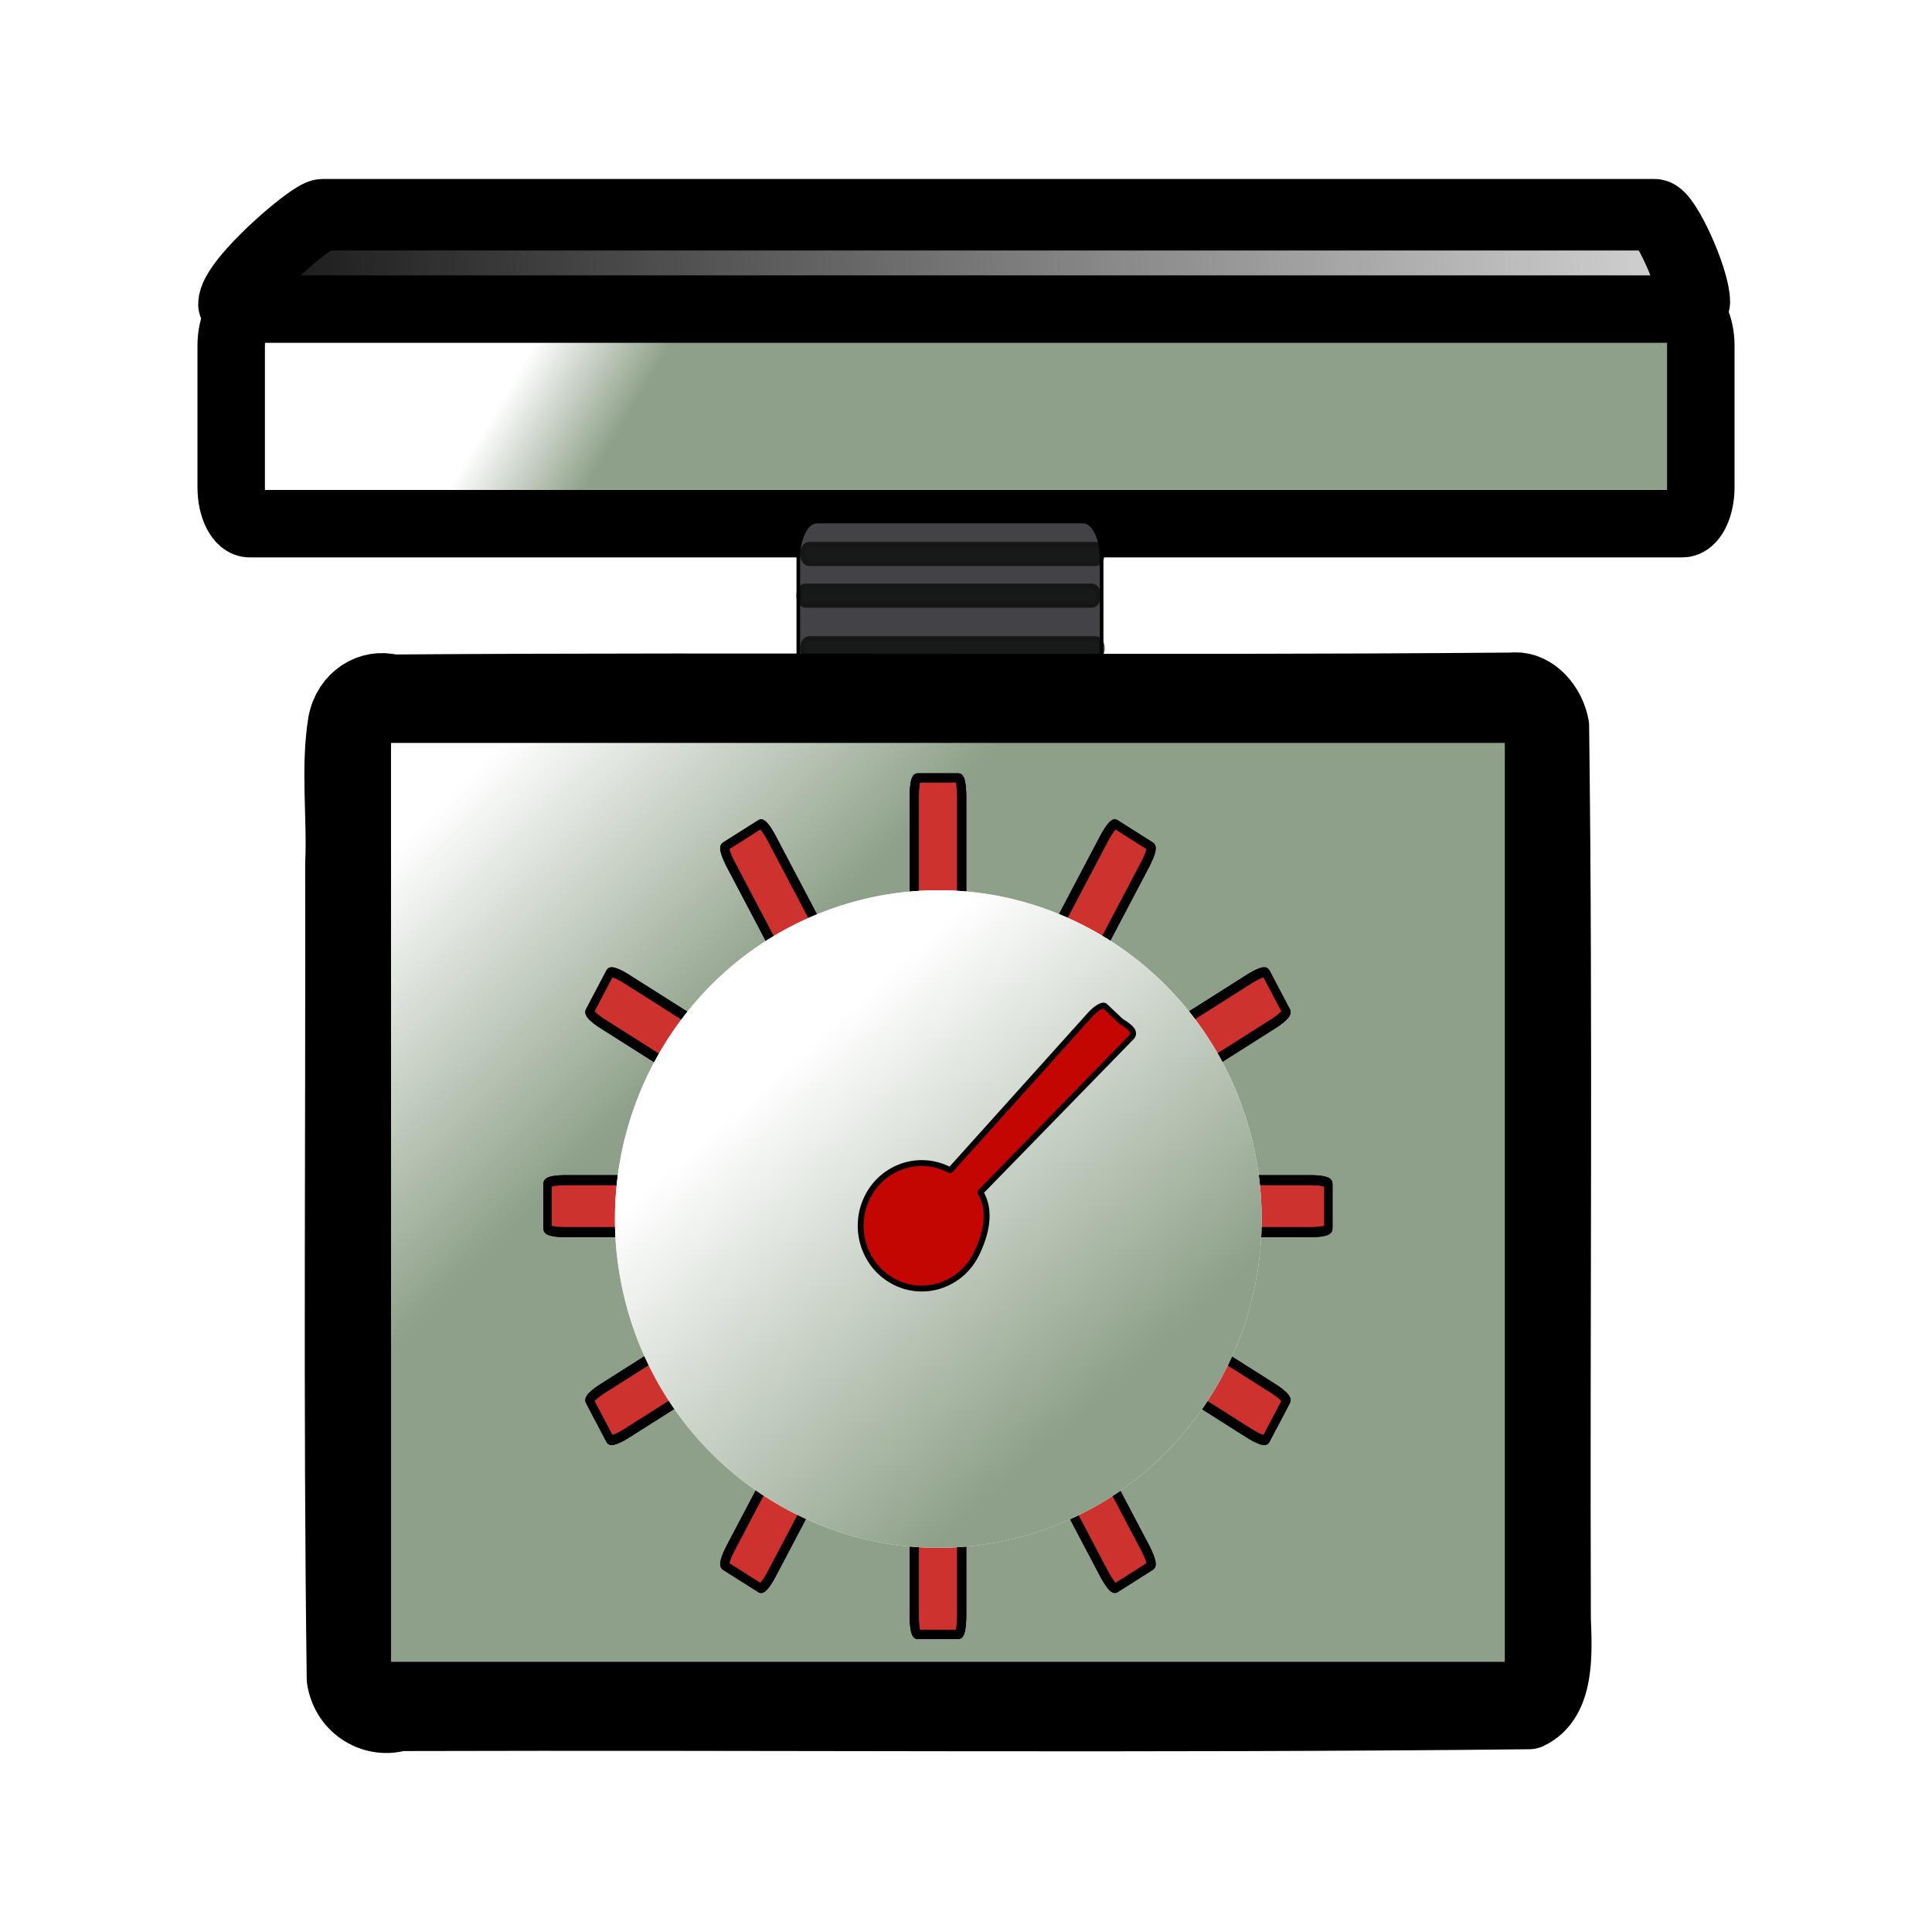
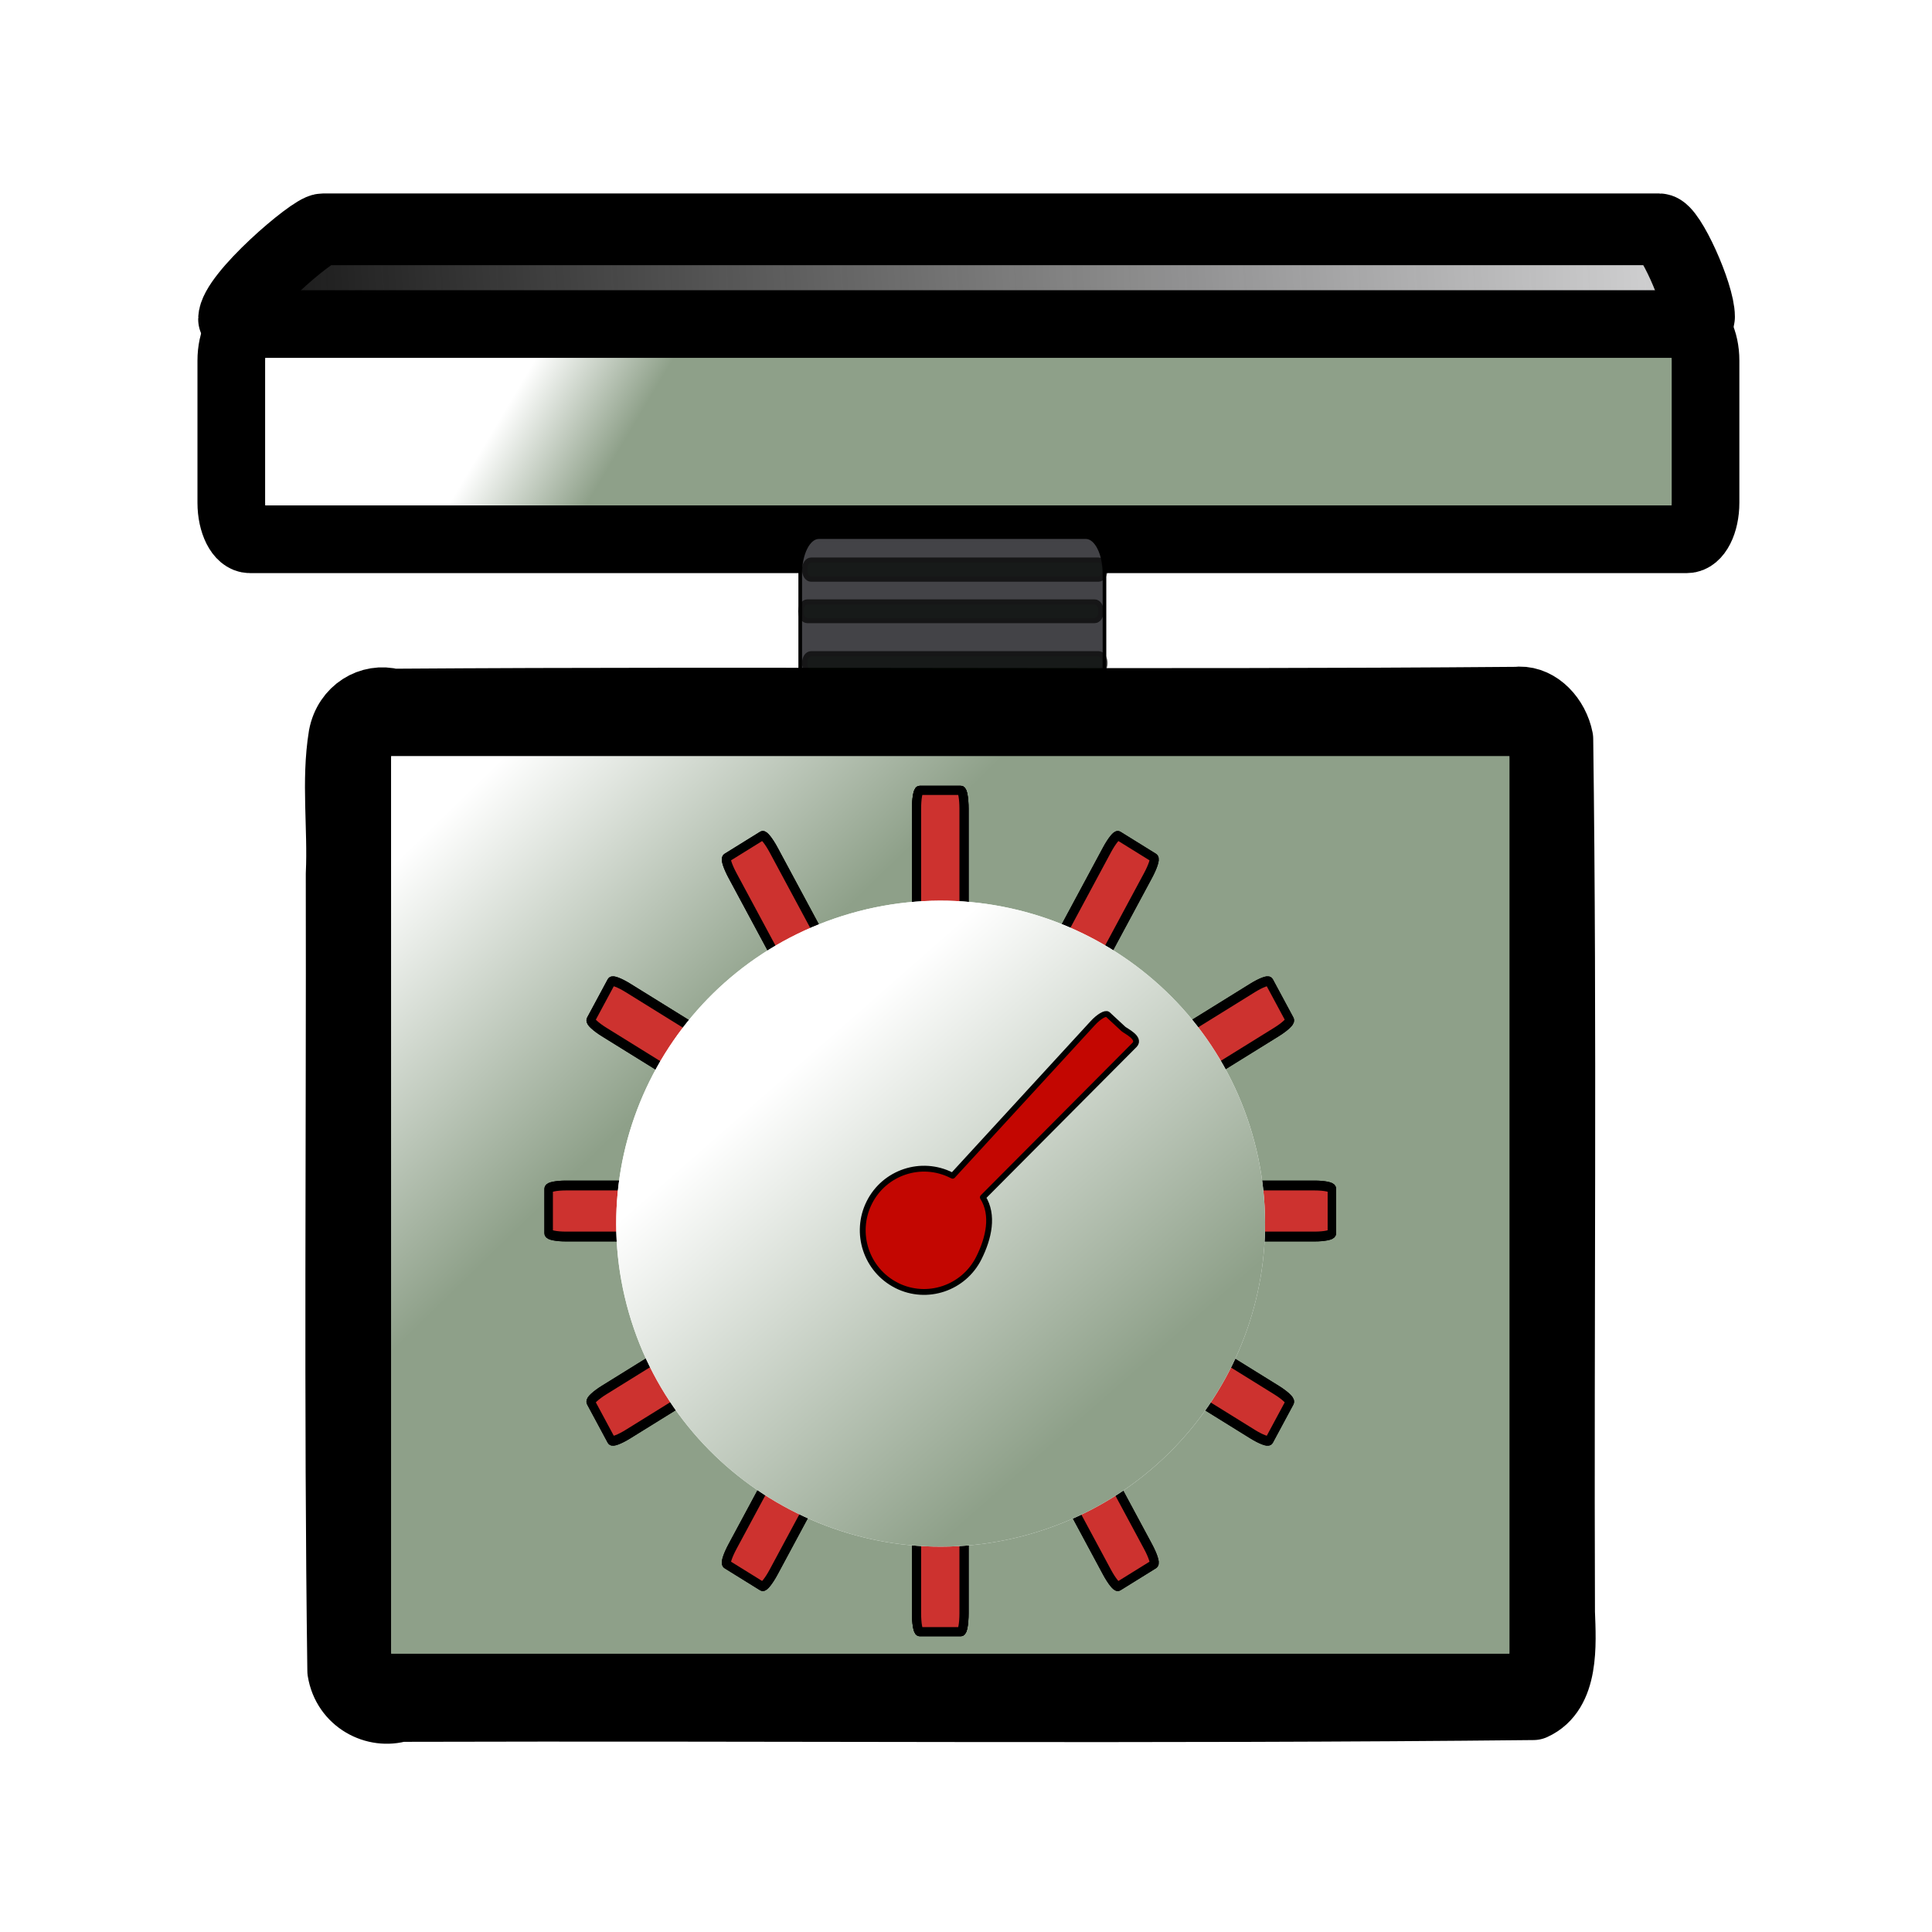
<svg xmlns="http://www.w3.org/2000/svg" xmlns:xlink="http://www.w3.org/1999/xlink" height="400" id="svg2" width="400" version="1.0">
  <defs id="defs4">
    <linearGradient id="linearGradient3132">
      <stop id="stop3134" offset="0" style="stop-color:#ffffff;stop-opacity:1;" />
      <stop id="stop3136" offset="1" style="stop-color:#8ea089;stop-opacity:1;" />
    </linearGradient>
    <linearGradient id="linearGradient2210">
      <stop id="stop2212" offset="0" style="stop-color:#1e1e1e;stop-opacity:1;" />
      <stop id="stop2214" offset="1" style="stop-color:#1e1e1e;stop-opacity:0;" />
    </linearGradient>
    <linearGradient id="linearGradient2200">
      <stop id="stop2202" offset="0" style="stop-color:#acacad;stop-opacity:1;" />
      <stop id="stop2204" offset="1" style="stop-color:#acacad;stop-opacity:0;" />
    </linearGradient>
    <linearGradient gradientUnits="userSpaceOnUse" id="linearGradient3170" x1="170.529" x2="715.185" xlink:href="#linearGradient2210" y1="387.791" y2="346.362" />
    <linearGradient gradientUnits="userSpaceOnUse" id="linearGradient3172" x1="107.705" x2="616.581" xlink:href="#linearGradient2200" y1="509.505" y2="335.219" />
    <radialGradient cx="517.555" cy="650.809" fx="474.734" fy="695.377" gradientTransform="matrix(2.054411,2.724652e-6,-1.665898e-6,1.256101,-731.3769,-172.9897)" gradientUnits="userSpaceOnUse" id="radialGradient3174" r="192.147" xlink:href="#linearGradient3132" />
    <linearGradient xlink:href="#linearGradient3132" id="linearGradient1987" gradientUnits="userSpaceOnUse" x1="240.036" y1="395.737" x2="269.963" y2="416.612" gradientTransform="matrix(0.689116,0,0,0.807312,-58.52332,-251.0922)" />
    <linearGradient xlink:href="#linearGradient2210" id="linearGradient1993" gradientUnits="userSpaceOnUse" x1="170.529" y1="387.791" x2="715.185" y2="346.362" gradientTransform="matrix(0.69654,0,0,0.897294,-59.34606,-289.0953)" />
    <linearGradient xlink:href="#linearGradient3132" id="linearGradient6426" x1="92.758" y1="161.324" x2="147.911" y2="216.765" gradientUnits="userSpaceOnUse" />
    <linearGradient xlink:href="#linearGradient3132" id="linearGradient9104" x1="201.581" y1="823.959" x2="273.956" y2="901.767" gradientUnits="userSpaceOnUse" />
    <linearGradient xlink:href="#linearGradient2210" id="linearGradient2002" gradientUnits="userSpaceOnUse" gradientTransform="matrix(0.69654,0,0,0.897294,-59.34606,-289.0953)" x1="170.529" y1="387.791" x2="715.185" y2="346.362" />
    <linearGradient xlink:href="#linearGradient3132" id="linearGradient2004" gradientUnits="userSpaceOnUse" gradientTransform="matrix(0.689116,0,0,0.807312,-58.52332,-251.0922)" x1="240.036" y1="395.737" x2="269.963" y2="416.612" />
    <linearGradient xlink:href="#linearGradient3132" id="linearGradient2006" gradientUnits="userSpaceOnUse" x1="92.758" y1="161.324" x2="147.911" y2="216.765" />
    <linearGradient xlink:href="#linearGradient3132" id="linearGradient2008" gradientUnits="userSpaceOnUse" x1="201.581" y1="823.959" x2="273.956" y2="901.767" />
+     <linearGradient xlink:href="#linearGradient3132" id="linearGradient2460" gradientUnits="userSpaceOnUse" x1="92.758" y1="161.324" x2="147.911" y2="216.765" gradientTransform="matrix(0.9339899,0,0,0.9145297,6.904366,19.49998)" />
+     <linearGradient xlink:href="#linearGradient3132" id="linearGradient2464" gradientUnits="userSpaceOnUse" gradientTransform="matrix(0.6435499,0,0,0.7539304,-47.72636,-217.2183)" x1="240.036" y1="395.737" x2="269.963" y2="416.612" />
+     <linearGradient xlink:href="#linearGradient2210" id="linearGradient2470" gradientUnits="userSpaceOnUse" gradientTransform="matrix(0.650483,0,0,0.8379626,-48.4947,-252.7085)" x1="170.529" y1="387.791" x2="715.185" y2="346.362" />
+     <linearGradient xlink:href="#linearGradient3132" id="linearGradient2474" gradientUnits="userSpaceOnUse" x1="201.581" y1="823.959" x2="273.956" y2="901.767" />
  </defs>
  <g id="layer1">
    <use height="1052.362" id="use4224" transform="matrix(0.866025,-0.5,0.5,0.866025,182.4945,404.1924)" width="744.094" x="0" xlink:href="#g4212" y="0" />
-     <g id="g1971" transform="matrix(0.930952,0,0,0.930952,7.033613,14.34241)">
-       <rect y="138.022" x="70.074" width="262.698" style="fill:#e5e5e3;fill-opacity:1;stroke:black;stroke-width:2.299;stroke-linecap:round;stroke-linejoin:round;stroke-miterlimit:4;stroke-dasharray:none;stroke-opacity:1" ry="8.122" rx="4.11" id="rect3114" height="219.343" />
-       <rect height="47.72" id="rect2182" rx="4.11" ry="8.122" style="fill:#fefeff;fill-opacity:1;stroke:black;stroke-width:1.241;stroke-linecap:round;stroke-linejoin:round;stroke-miterlimit:4;stroke-dasharray:none;stroke-opacity:1" width="301.335" x="59.564" y="38.116" />
-       <path id="rect2208" d="M 64.168,32.348 L 360.441,32.348 C 362.743,32.348 369.258,46.737 369.258,51.738 L 364.595,76.359 C 364.595,81.36 362.743,85.386 360.441,85.386 L 64.168,85.386 C 61.866,85.386 60.014,81.36 60.014,76.359 L 44.47,52.256 C 44.47,47.255 61.866,32.348 64.168,32.348 z " style="fill:url(#linearGradient2002);fill-opacity:1;stroke:black;stroke-width:15.899;stroke-linecap:round;stroke-linejoin:round;stroke-miterlimit:4;stroke-opacity:1" />
-       <rect height="47.72" id="rect1307" rx="4.11" ry="8.122" style="fill:#fefeff;fill-opacity:1;stroke:black;stroke-width:1.293;stroke-linecap:round;stroke-linejoin:round;stroke-miterlimit:4;stroke-dasharray:none;stroke-opacity:1" width="326.838" x="43.86" y="53.34" />
-       <path d="M 358.08,38.771 L 368.875,53.759" id="path2184" style="fill:none;fill-opacity:0.75;fill-rule:evenodd;stroke:black;stroke-width:0.746px;stroke-linecap:butt;stroke-linejoin:miter;stroke-opacity:1" />
-       <path d="M 62.22,37.834 L 45.028,54.696" id="path2186" style="fill:none;fill-opacity:0.75;fill-rule:evenodd;stroke:black;stroke-width:0.746px;stroke-linecap:butt;stroke-linejoin:miter;stroke-opacity:1" />
-       <rect height="47.72" id="rect2190" rx="4.11" ry="8.122" style="fill:url(#linearGradient2004);fill-opacity:1;stroke:black;stroke-width:15;stroke-linecap:round;stroke-linejoin:bevel;stroke-miterlimit:4;stroke-dasharray:none;stroke-opacity:1" width="326.838" x="43.86" y="53.34" />
-       <rect height="38.103" id="rect3097" rx="4.11" ry="8.122" style="fill:#434347;fill-opacity:1;stroke:black;stroke-width:0.805;stroke-linecap:round;stroke-linejoin:round;stroke-miterlimit:4;stroke-dasharray:none;stroke-opacity:1" width="67.454" x="169.989" y="100.59" />
-       <rect y="142.326" x="70.074" width="262.698" style="fill:url(#linearGradient2006);fill-opacity:1;fill-rule:evenodd;stroke:black;stroke-width:2.299;stroke-linecap:round;stroke-linejoin:round;stroke-miterlimit:4;stroke-dasharray:none;stroke-opacity:1" ry="8.122" rx="4.11" id="rect3099" height="219.343" />
-       <path style="fill:#fefcfe;fill-opacity:1;stroke:black;stroke-width:15;stroke-linecap:round;stroke-linejoin:round;stroke-miterlimit:4;stroke-dasharray:none;stroke-opacity:1" id="rect3105" d="M 329.377,137.169 C 329.184,137.174 328.991,137.198 328.796,137.22 C 245.752,137.931 162.703,137.052 79.659,137.649 C 74.779,136.297 69.509,139.464 68.418,145.369 C 66.777,155.65 68.296,166.282 67.815,176.702 C 67.93,237.121 67.358,297.571 68.159,357.969 C 69.24,364.842 75.823,368.224 81.231,366.522 C 164.984,366.272 248.766,367.029 332.5,366.118 C 339.674,362.783 339.013,352.051 338.745,344.649 C 338.51,278.444 339.218,212.21 338.357,146.025 C 337.443,141.223 333.679,137.076 329.377,137.169 z M 75.976,142.316 C 75.994,142.316 76.002,142.316 76.019,142.316 L 330.497,142.316 C 332.774,142.316 334.61,145.94 334.61,150.44 L 334.61,353.554 C 334.61,358.054 332.774,361.678 330.497,361.678 L 76.019,361.678 C 73.743,361.678 71.906,358.054 71.906,353.554 L 71.906,150.44 C 71.906,145.975 73.724,142.372 75.976,142.316 z " />
-       <rect height="4.205" id="rect7326" rx="1.429" ry="2.415" style="opacity:0.672;fill:#000601;fill-opacity:0.969;fill-rule:evenodd;stroke:black;stroke-width:1.164;stroke-linecap:round;stroke-linejoin:round;stroke-miterlimit:4;stroke-dasharray:none;stroke-opacity:1" width="66.587" x="170.964" y="105.689" />
-       <rect height="4.205" id="rect8203" rx="1.429" ry="2.415" style="opacity:0.672;fill:#000601;fill-opacity:0.969;fill-rule:evenodd;stroke:black;stroke-width:1.164;stroke-linecap:round;stroke-linejoin:round;stroke-miterlimit:4;stroke-dasharray:none;stroke-opacity:1" width="66.587" x="170.116" y="114.962" />
-       <rect height="4.205" id="rect8201" rx="1.429" ry="2.415" style="opacity:0.672;fill:#000601;fill-opacity:0.969;fill-rule:evenodd;stroke:black;stroke-width:1.164;stroke-linecap:round;stroke-linejoin:round;stroke-miterlimit:4;stroke-dasharray:none;stroke-opacity:1" width="66.587" x="170.964" y="126.679" />
-       <rect y="157.608" x="195.78" width="10.523" style="fill:#cd322f;fill-opacity:1;fill-rule:evenodd;stroke:black;stroke-width:2.051;stroke-linecap:round;stroke-linejoin:round;stroke-miterlimit:4;stroke-dasharray:none;stroke-opacity:1" ry="4.177" rx="0.716" id="rect6401" height="190.461" />
-       <use y="0" xlink:href="#rect6401" x="0" width="744.094" id="use6403" height="1052.362" />
-       <use y="0" xlink:href="#rect6401" x="0" width="744.094" transform="matrix(0.866025,0.548478,-0.455807,0.866025,142.18,-76.39285)" id="use6405" height="1052.362" />
-       <use y="0" xlink:href="#rect6401" x="0" width="744.094" transform="matrix(0.5,0.949991,-0.789481,0.5,300.1319,-64.5682)" id="use6407" height="1052.362" />
-       <use y="0" xlink:href="#rect6401" x="0" width="744.094" transform="matrix(0,1.096955,-0.911614,0,431.5325,32.30515)" id="use6409" height="1052.362" />
-       <use y="0" xlink:href="#rect6401" x="0" width="744.094" transform="matrix(-0.5,0.949991,-0.789481,-0.5,501.173,188.27)" id="use6411" height="1052.362" />
-       <use y="0" xlink:href="#rect6401" x="0" width="744.094" transform="matrix(-0.866025,0.548478,-0.455807,-0.866025,490.3936,361.5362)" id="use6413" height="1052.362" />
-       <use y="0" xlink:href="#rect6401" x="0" width="744.094" transform="matrix(-1,0,0,-1,402.0824,505.6769)" style="stroke:none" id="use6415" height="1052.362" />
-       <use y="0" xlink:href="#rect6401" x="0" width="744.094" transform="matrix(-0.866025,-0.548478,0.455807,-0.866025,259.9025,582.0694)" id="use6417" height="1052.362" />
-       <use y="0" xlink:href="#rect6401" x="0" width="744.094" transform="matrix(-0.5,-0.949991,0.789481,-0.5,101.9506,570.2449)" id="use6419" height="1052.362" />
-       <use y="0" xlink:href="#rect6401" x="0" width="744.094" transform="matrix(0,-1.096955,0.911614,0,-29.44983,473.372)" id="use6421" height="1052.362" />
-       <use y="0" xlink:href="#rect6401" x="0" width="744.094" transform="matrix(0.5,-0.949991,0.789481,0.5,-99.09063,317.4066)" id="use6423" height="1052.362" />
-       <use y="0" xlink:href="#rect6401" x="0" width="744.094" transform="matrix(0.866025,-0.548478,0.455807,0.866025,-88.31111,144.1404)" style="stroke:#55795a;stroke-opacity:1" id="use6425" height="1052.362" />
-       <path transform="matrix(0.980782,0,0,0.945598,-30.34918,-557.8905)" style="fill:#fcfefc;fill-opacity:1;fill-rule:evenodd;stroke:none;stroke-width:2.976;stroke-linecap:round;stroke-linejoin:round;stroke-miterlimit:4;stroke-dasharray:none;stroke-opacity:1" id="path6427" d="M 256.161,934.728 A 73.31,77.308 0 1 1 256.493,934.627" />
-       <path transform="matrix(0.980782,0,0,0.945598,-30.34918,-557.8905)" style="fill:url(#linearGradient2008);fill-opacity:1;fill-rule:evenodd;stroke:none;stroke-width:2.976;stroke-linecap:round;stroke-linejoin:round;stroke-miterlimit:4;stroke-dasharray:none;stroke-opacity:1" id="path6429" d="M 256.161,934.728 A 73.31,77.308 0 1 1 256.493,934.627" />
-       <path d="M 238.154,208.327 C 237.66,207.929 236.186,208.811 234.825,210.326 L 203.78,244.852 C 203.706,244.812 203.621,244.782 203.546,244.744 C 196.842,241.286 188.67,244.052 185.302,250.933 C 181.933,257.813 184.638,266.211 191.341,269.668 L 191.4,269.705 C 198.099,273.12 206.236,270.329 209.594,263.469 C 211.813,258.936 212.938,253.745 210.478,249.744 L 244.122,215.207 C 245.506,213.668 242.102,212.067 241.632,211.622 L 238.174,208.346 C 238.166,208.339 238.162,208.333 238.154,208.327 z " id="path6448" style="fill:#c30601;fill-opacity:1;fill-rule:evenodd;stroke:black;stroke-width:1.309;stroke-linecap:round;stroke-linejoin:round;stroke-miterlimit:4;stroke-dasharray:none;stroke-opacity:1" />
-     </g>
+     <rect height="200.596" id="rect3114" rx="3.839" ry="7.428" style="fill:#e5e5e3;fill-opacity:1;stroke:#000000;stroke-width:2.125;stroke-linecap:round;stroke-linejoin:round;stroke-miterlimit:4;stroke-dasharray:none;stroke-opacity:1" width="245.358" x="72.353" y="145.725" />
+     <rect y="52.867" x="62.553" width="281.41" style="fill:#fefeff;fill-opacity:1;stroke:#000000;stroke-width:1.159;stroke-linecap:round;stroke-linejoin:round;stroke-miterlimit:4;stroke-dasharray:none;stroke-opacity:1" ry="7.585" rx="3.838" id="rect2182" height="44.564" />
+     <path style="fill:url(#linearGradient2470);fill-opacity:1;stroke:#000000;stroke-width:14.848;stroke-linecap:round;stroke-linejoin:round;stroke-miterlimit:4;stroke-opacity:1" d="M 66.852,47.48 L 343.535,47.48 C 345.684,47.48 351.769,60.918 351.769,65.588 L 347.415,88.581 C 347.415,93.251 345.684,97.011 343.535,97.011 L 66.852,97.011 C 64.703,97.011 62.973,93.251 62.973,88.581 L 48.456,66.072 C 48.456,61.401 64.703,47.48 66.852,47.48 z" id="rect2208" />
+     <rect y="67.084" x="47.887" width="305.226" style="fill:#fefeff;fill-opacity:1;stroke:#000000;stroke-width:1.207;stroke-linecap:round;stroke-linejoin:round;stroke-miterlimit:4;stroke-dasharray:none;stroke-opacity:1" ry="7.585" rx="3.838" id="rect1307" height="44.564" />
+     <path style="fill:none;fill-opacity:0.75;fill-rule:evenodd;stroke:#000000;stroke-width:0.697px;stroke-linecap:butt;stroke-linejoin:miter;stroke-opacity:1" id="path2184" d="M 341.33,53.478 L 351.411,67.475" />
+     <path style="fill:none;fill-opacity:0.75;fill-rule:evenodd;stroke:#000000;stroke-width:0.697px;stroke-linecap:butt;stroke-linejoin:miter;stroke-opacity:1" id="path2186" d="M 65.033,52.603 L 48.978,68.35" />
+     <rect y="67.084" x="47.887" width="305.226" style="fill:url(#linearGradient2464);fill-opacity:1;stroke:#000000;stroke-width:14.008;stroke-linecap:round;stroke-linejoin:bevel;stroke-miterlimit:4;stroke-dasharray:none;stroke-opacity:1" ry="7.585" rx="3.838" id="rect2190" height="44.564" />
+     <rect y="111.21" x="165.677" width="62.993" style="fill:#434347;fill-opacity:1;stroke:#000000;stroke-width:0.752;stroke-linecap:round;stroke-linejoin:round;stroke-miterlimit:4;stroke-dasharray:none;stroke-opacity:1" ry="7.585" rx="3.838" id="rect3097" height="35.583" />
+     <rect height="200.596" id="rect3099" rx="3.839" ry="7.428" style="fill:url(#linearGradient2460);fill-opacity:1;fill-rule:evenodd;stroke:#000000;stroke-width:2.125;stroke-linecap:round;stroke-linejoin:round;stroke-miterlimit:4;stroke-dasharray:none;stroke-opacity:1" width="245.358" x="72.353" y="149.662" />
+     <path d="M 314.554,144.93 C 314.374,144.934 314.193,144.956 314.011,144.976 C 236.44,145.623 158.863,144.823 81.291,145.366 C 76.732,144.136 71.81,147.019 70.79,152.394 C 69.258,161.753 70.677,171.432 70.227,180.917 C 70.335,235.917 69.8,290.946 70.549,345.927 C 71.558,352.183 77.708,355.262 82.759,353.712 C 160.993,353.485 239.254,354.174 317.471,353.345 C 324.172,350.309 323.555,340.539 323.304,333.801 C 323.085,273.534 323.746,213.24 322.942,152.991 C 322.088,148.62 318.573,144.845 314.554,144.93 z M 77.851,149.615 C 77.868,149.614 77.875,149.615 77.891,149.615 L 315.6,149.615 C 317.727,149.615 319.442,152.914 319.442,157.01 L 319.442,341.908 C 319.442,346.004 317.727,349.303 315.6,349.303 L 77.891,349.303 C 75.764,349.303 74.049,346.004 74.049,341.908 L 74.049,157.01 C 74.049,152.946 75.747,149.666 77.851,149.615 z" id="rect3105" style="fill:#fefcfe;fill-opacity:1;stroke:#000000;stroke-width:13.832;stroke-linecap:round;stroke-linejoin:round;stroke-miterlimit:4;stroke-dasharray:none;stroke-opacity:1" />
+     <rect y="115.971" x="166.587" width="62.184" style="opacity:0.672;fill:#000601;fill-opacity:0.969;fill-rule:evenodd;stroke:#000000;stroke-width:1.087;stroke-linecap:round;stroke-linejoin:round;stroke-miterlimit:4;stroke-dasharray:none;stroke-opacity:1" ry="2.256" rx="1.334" id="rect7326" height="3.927" />
+     <rect y="124.636" x="165.791" width="62.192" style="opacity:0.672;fill:#000601;fill-opacity:0.969;fill-rule:evenodd;stroke:#000000;stroke-width:1.076;stroke-linecap:round;stroke-linejoin:round;stroke-miterlimit:4;stroke-dasharray:none;stroke-opacity:1" ry="2.209" rx="1.334" id="rect8203" height="3.845" />
+     <rect y="135.352" x="166.583" width="62.192" style="opacity:0.672;fill:#000601;fill-opacity:0.969;fill-rule:evenodd;stroke:#000000;stroke-width:1.076;stroke-linecap:round;stroke-linejoin:round;stroke-miterlimit:4;stroke-dasharray:none;stroke-opacity:1" ry="2.209" rx="1.334" id="rect8201" height="3.845" />
+     <rect height="174.182" id="rect6401" rx="0.669" ry="3.82" style="fill:#cd322f;fill-opacity:1;fill-rule:evenodd;stroke:#000000;stroke-width:1.895;stroke-linecap:round;stroke-linejoin:round;stroke-miterlimit:4;stroke-dasharray:none;stroke-opacity:1" width="9.828" x="189.761" y="163.637" />
+     <use height="1052.362" id="use6403" width="744.094" x="0" xlink:href="#rect6401" y="0" />
+     <use height="1052.362" id="use6405" transform="matrix(0.866025,0.5370501,-0.4655061,0.866025,142.7971,-70.95901)" width="744.094" x="0" xlink:href="#rect6401" y="0" />
+     <use height="1052.362" id="use6407" transform="matrix(0.5,0.9301973,-0.8062804,0.5,299.4948,-55.72197)" width="744.094" x="0" xlink:href="#rect6401" y="0" />
+     <use height="1052.362" id="use6409" transform="matrix(0,1.074099,-0.9310122,0,428.1061,41.62802)" width="744.094" x="0" xlink:href="#rect6401" y="0" />
+     <use height="1052.362" id="use6411" transform="matrix(-0.5,0.9301973,-0.8062804,-0.5,494.1696,195.006)" width="744.094" x="0" xlink:href="#rect6401" y="0" />
+     <use height="1052.362" id="use6413" transform="matrix(-0.866025,0.5370501,-0.4655061,-0.866025,479.9838,363.315)" width="744.094" x="0" xlink:href="#rect6401" y="0" />
+     <use height="1052.362" id="use6415" style="stroke:none" transform="matrix(-1,0,0,-1,389.3497,501.4565)" width="744.094" x="0" xlink:href="#rect6401" y="0" />
+     <use height="1052.362" id="use6417" transform="matrix(-0.866025,-0.5370501,0.4655061,-0.866025,246.5527,572.4152)" width="744.094" x="0" xlink:href="#rect6401" y="0" />
+     <use height="1052.362" id="use6419" transform="matrix(-0.5,-0.9301973,0.8062804,-0.5,89.85494,557.1783)" width="744.094" x="0" xlink:href="#rect6401" y="0" />
+     <use height="1052.362" id="use6421" transform="matrix(0,-1.074099,0.9310122,0,-38.7562,459.8287)" width="744.094" x="0" xlink:href="#rect6401" y="0" />
+     <use height="1052.362" id="use6423" transform="matrix(0.5,-0.9301973,0.8062804,0.5,-104.8199,306.4502)" width="744.094" x="0" xlink:href="#rect6401" y="0" />
+     <use height="1052.362" id="use6425" style="stroke:#55795a;stroke-opacity:1" transform="matrix(0.866025,-0.5370501,0.4655061,0.866025,-90.63404,138.1412)" width="744.094" x="0" xlink:href="#rect6401" y="0" />
+     <path d="M 256.161,934.728 A 73.31,77.308 0 1 1 256.493,934.627" id="path6427" style="fill:#fcfefc;fill-opacity:1;fill-rule:evenodd;stroke:none;stroke-width:2.976;stroke-linecap:round;stroke-linejoin:round;stroke-miterlimit:4;stroke-dasharray:none;stroke-opacity:1" transform="matrix(0.9160405,0,0,0.8647774,-21.44146,-490.7074)" />
+     <path d="M 256.161,934.728 A 73.31,77.308 0 1 1 256.493,934.627" id="path6429" style="fill:url(#linearGradient2474);fill-opacity:1;fill-rule:evenodd;stroke:none;stroke-width:2.976;stroke-linecap:round;stroke-linejoin:round;stroke-miterlimit:4;stroke-dasharray:none;stroke-opacity:1" transform="matrix(0.9160405,0,0,0.8647774,-21.44146,-490.7074)" />
+     <path style="fill:#c30601;fill-opacity:1;fill-rule:evenodd;stroke:#000000;stroke-width:1.209;stroke-linecap:round;stroke-linejoin:round;stroke-miterlimit:4;stroke-dasharray:none;stroke-opacity:1" id="path6448" d="M 229.338,210.021 C 228.877,209.657 227.5,210.464 226.228,211.849 L 197.233,243.425 C 197.164,243.388 197.084,243.361 197.014,243.325 C 190.753,240.163 183.12,242.693 179.974,248.985 C 176.828,255.278 179.354,262.957 185.615,266.119 L 185.67,266.153 C 191.927,269.276 199.527,266.724 202.663,260.45 C 204.736,256.305 205.786,251.557 203.489,247.898 L 234.912,216.313 C 236.204,214.906 233.025,213.441 232.586,213.034 L 229.356,210.038 C 229.349,210.032 229.345,210.027 229.338,210.021 z" />
  </g>
</svg>
